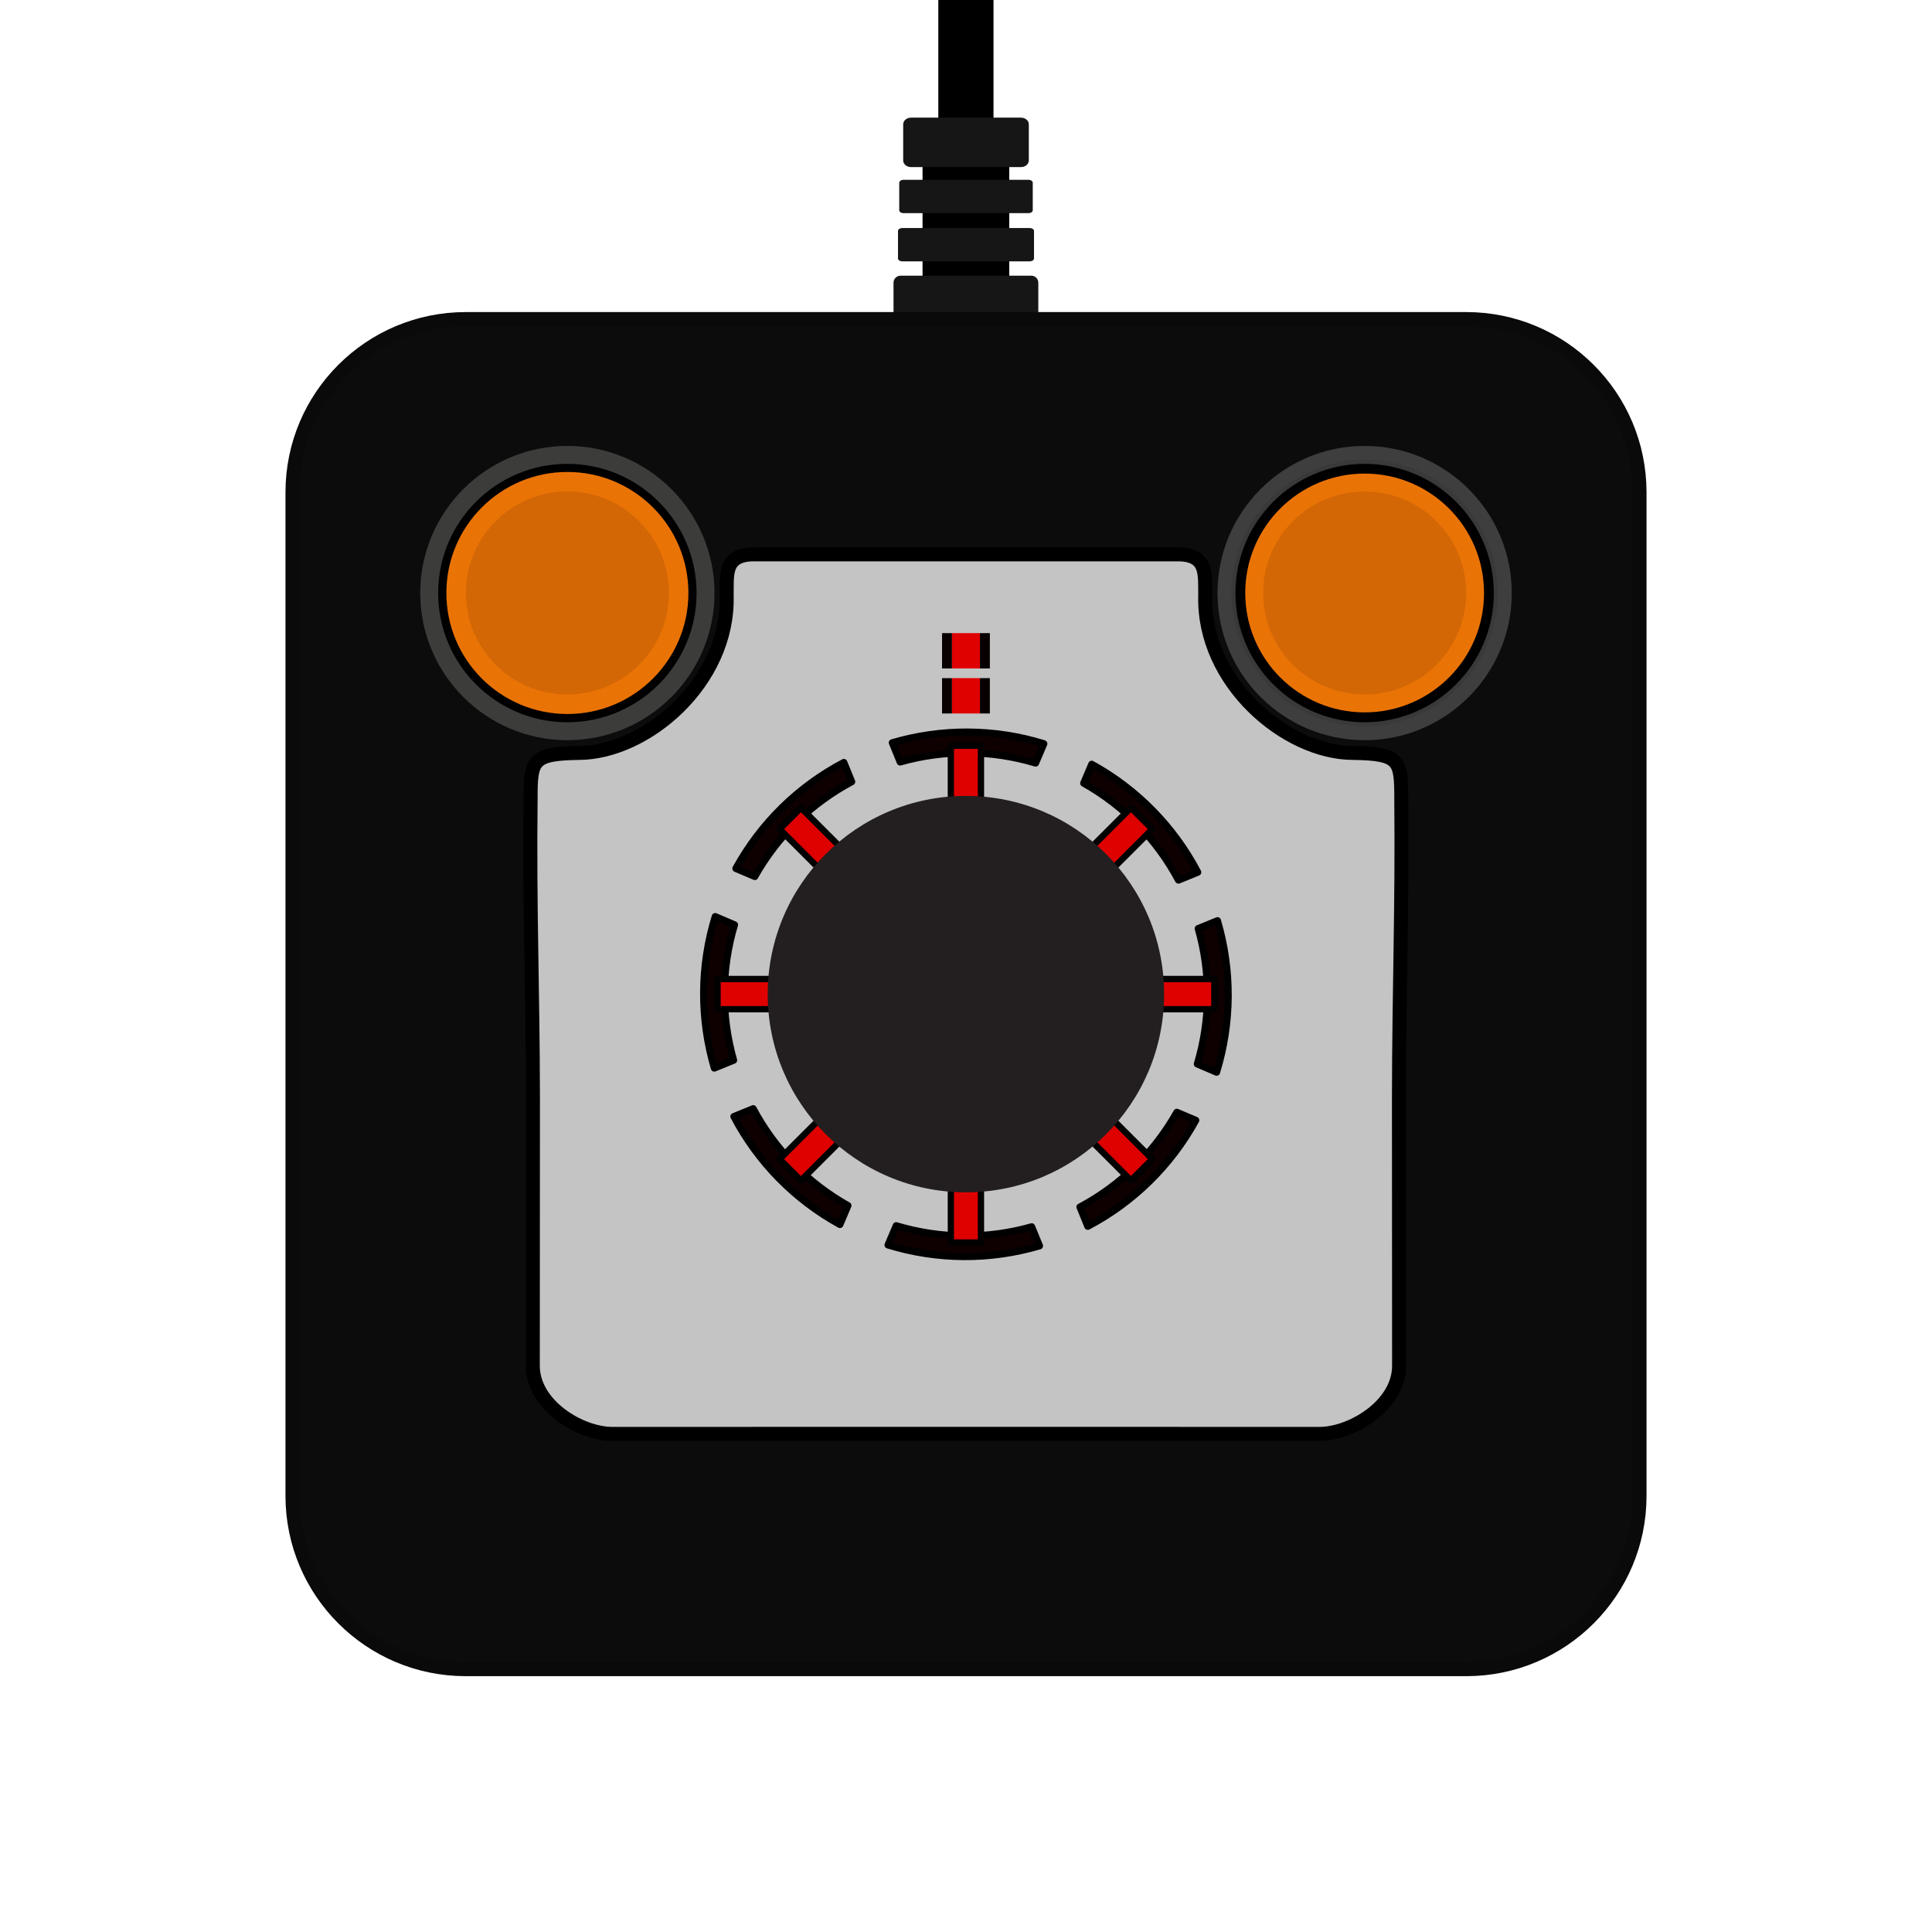
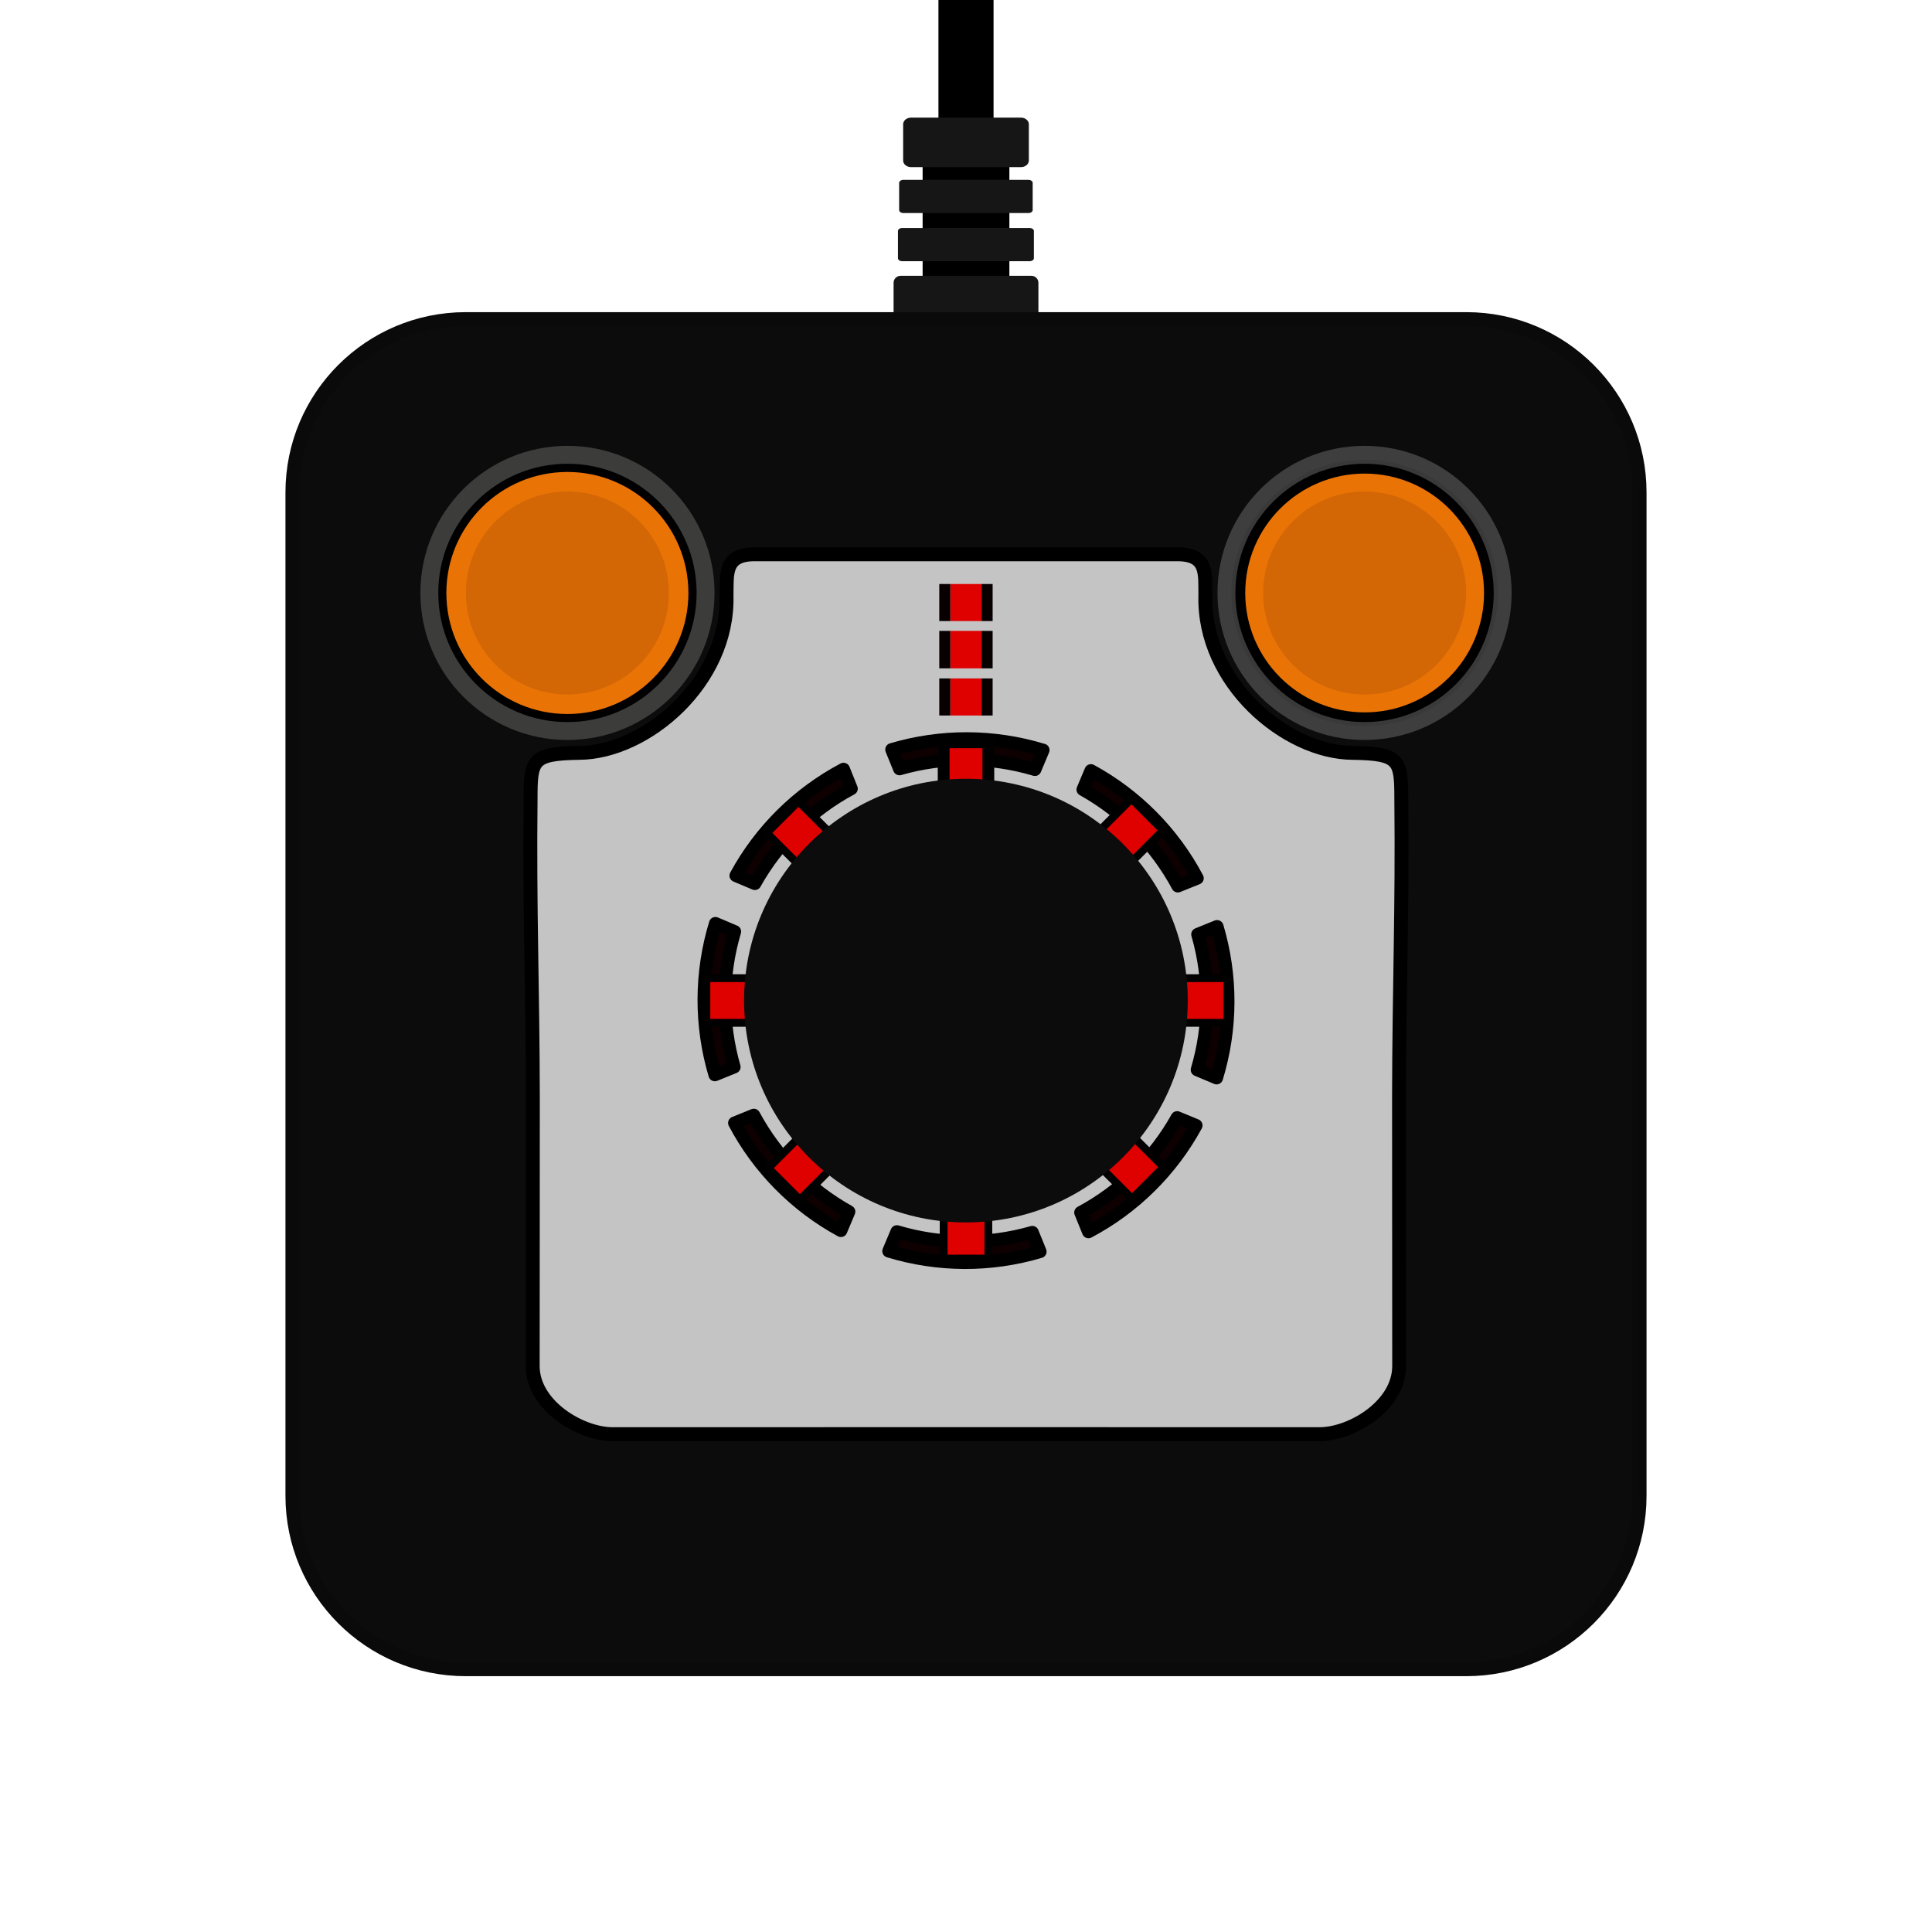
<svg xmlns="http://www.w3.org/2000/svg" width="42" height="42" viewBox="0 0 11.113 11.113" version="1.1" id="svg4925">
  <defs id="defs4919" />
  <g id="layer1" transform="translate(0,-285.8875)">
-     <g id="g5030" transform="matrix(1.030791,0,0,1.030791,-0.1710835,-8.80282)">
-       <rect ry="0" rx="0" y="285.887" x="5.402" height="0.74" width="0.308" id="rect4932" style="opacity:1;vector-effect:none;fill:#000000;fill-opacity:1;stroke:none;stroke-width:0.009;stroke-linecap:butt;stroke-linejoin:round;stroke-miterlimit:4;stroke-dasharray:none;stroke-dashoffset:0;stroke-opacity:1;paint-order:normal" />
-       <rect y="286.604" x="5.314" height="1.383" width="0.484" id="rect4880" style="opacity:1;vector-effect:none;fill:#000000;fill-opacity:1;stroke:none;stroke-width:0.027;stroke-linecap:butt;stroke-linejoin:round;stroke-miterlimit:4;stroke-dasharray:none;stroke-dashoffset:0;stroke-opacity:1;paint-order:normal" />
-       <rect ry="0.016" rx="0.024" y="286.891" x="5.184" height="0.186" width="0.745" id="rect5083-1-0-8-5-3-0-0-9" style="opacity:1;vector-effect:none;fill:#161616;fill-opacity:1;stroke:none;stroke-width:0.024;stroke-linecap:butt;stroke-linejoin:round;stroke-miterlimit:4;stroke-dasharray:none;stroke-dashoffset:0;stroke-opacity:1;paint-order:normal" />
-       <rect ry="0.039" rx="0.039" y="287.426" x="5.152" height="0.286" width="0.808" id="rect5083-1-0-8-5-3-0" style="opacity:1;vector-effect:none;fill:#161616;fill-opacity:1;stroke:none;stroke-width:0.031;stroke-linecap:butt;stroke-linejoin:round;stroke-miterlimit:4;stroke-dasharray:none;stroke-dashoffset:0;stroke-opacity:1;paint-order:normal" />
-       <rect ry="0.016" rx="0.025" y="287.16" x="5.177" height="0.186" width="0.759" id="rect5083-1-0-8-5-3-0-0" style="opacity:1;vector-effect:none;fill:#161616;fill-opacity:1;stroke:none;stroke-width:0.024;stroke-linecap:butt;stroke-linejoin:round;stroke-miterlimit:4;stroke-dasharray:none;stroke-dashoffset:0;stroke-opacity:1;paint-order:normal" />
-       <rect ry="0.037" rx="0.044" y="286.544" x="5.206" height="0.276" width="0.701" id="rect5083-1-0-8-5" style="opacity:1;vector-effect:none;fill:#161616;fill-opacity:1;stroke:none;stroke-width:0.029;stroke-linecap:butt;stroke-linejoin:round;stroke-miterlimit:4;stroke-dasharray:none;stroke-dashoffset:0;stroke-opacity:1;paint-order:normal" />
-       <rect ry="0.026" rx="0.026" y="287.694" x="5.162" height="0.294" width="0.788" id="rect5083-1-0-8-5-3" style="opacity:1;vector-effect:none;fill:#333333;fill-opacity:1;stroke:none;stroke-width:0.031;stroke-linecap:butt;stroke-linejoin:round;stroke-miterlimit:4;stroke-dasharray:none;stroke-dashoffset:0;stroke-opacity:1;paint-order:normal" />
-       <rect rx="0.967" ry="0.967" y="287.668" x="1.798" height="7.534" width="7.517" id="rect4978" style="opacity:1;vector-effect:none;fill:#0c0c0c;fill-opacity:1;stroke:#0a0a0a;stroke-width:0.078;stroke-linecap:butt;stroke-linejoin:round;stroke-miterlimit:4;stroke-dasharray:none;stroke-dashoffset:0;stroke-opacity:1;paint-order:normal" />
-       <g style="fill:#ea7306;fill-opacity:1;stroke:#000000;stroke-width:1.225;stroke-miterlimit:4;stroke-dasharray:none;stroke-opacity:1" transform="matrix(0.04862845,0,0,0.04862845,1.926759,287.869)" id="g8">
+     <g id="g4868">
+       <rect ry="0" rx="0" y="285.887" x="5.398" height="0.762" width="0.317" id="rect4932" style="opacity:1;vector-effect:none;fill:#000000;fill-opacity:1;stroke:none;stroke-width:0.01;stroke-linecap:butt;stroke-linejoin:round;stroke-miterlimit:4;stroke-dasharray:none;stroke-dashoffset:0;stroke-opacity:1;paint-order:normal" />
+       <rect y="286.626" x="5.307" height="1.426" width="0.499" id="rect4880" style="opacity:1;vector-effect:none;fill:#000000;fill-opacity:1;stroke:none;stroke-width:0.028;stroke-linecap:butt;stroke-linejoin:round;stroke-miterlimit:4;stroke-dasharray:none;stroke-dashoffset:0;stroke-opacity:1;paint-order:normal" />
+       <rect ry="0.017" rx="0.025" y="286.922" x="5.172" height="0.191" width="0.768" id="rect5083-1-0-8-5-3-0-0-9" style="opacity:1;vector-effect:none;fill:#161616;fill-opacity:1;stroke:none;stroke-width:0.025;stroke-linecap:butt;stroke-linejoin:round;stroke-miterlimit:4;stroke-dasharray:none;stroke-dashoffset:0;stroke-opacity:1;paint-order:normal" />
+       <rect ry="0.04" rx="0.04" y="287.474" x="5.14" height="0.295" width="0.833" id="rect5083-1-0-8-5-3-0" style="opacity:1;vector-effect:none;fill:#161616;fill-opacity:1;stroke:none;stroke-width:0.032;stroke-linecap:butt;stroke-linejoin:round;stroke-miterlimit:4;stroke-dasharray:none;stroke-dashoffset:0;stroke-opacity:1;paint-order:normal" />
+       <rect ry="0.017" rx="0.025" y="287.199" x="5.165" height="0.191" width="0.782" id="rect5083-1-0-8-5-3-0-0" style="opacity:1;vector-effect:none;fill:#161616;fill-opacity:1;stroke:none;stroke-width:0.025;stroke-linecap:butt;stroke-linejoin:round;stroke-miterlimit:4;stroke-dasharray:none;stroke-dashoffset:0;stroke-opacity:1;paint-order:normal" />
+       <rect ry="0.038" rx="0.046" y="286.564" x="5.195" height="0.285" width="0.723" id="rect5083-1-0-8-5" style="opacity:1;vector-effect:none;fill:#161616;fill-opacity:1;stroke:none;stroke-width:0.029;stroke-linecap:butt;stroke-linejoin:round;stroke-miterlimit:4;stroke-dasharray:none;stroke-dashoffset:0;stroke-opacity:1;paint-order:normal" />
+       <rect ry="0.026" rx="0.026" y="287.749" x="5.15" height="0.304" width="0.812" id="rect5083-1-0-8-5-3" style="opacity:1;vector-effect:none;fill:#333333;fill-opacity:1;stroke:none;stroke-width:0.032;stroke-linecap:butt;stroke-linejoin:round;stroke-miterlimit:4;stroke-dasharray:none;stroke-dashoffset:0;stroke-opacity:1;paint-order:normal" />
+       <rect rx="0.997" ry="0.997" y="287.723" x="1.682" height="7.766" width="7.749" id="rect4978" style="opacity:1;vector-effect:none;fill:#0c0c0c;fill-opacity:1;stroke:#0a0a0a;stroke-width:0.08;stroke-linecap:butt;stroke-linejoin:round;stroke-miterlimit:4;stroke-dasharray:none;stroke-dashoffset:0;stroke-opacity:1;paint-order:normal" />
+       <g style="fill:#ea7306;fill-opacity:1;stroke:#000000;stroke-width:1.225;stroke-miterlimit:4;stroke-dasharray:none;stroke-opacity:1" transform="matrix(0.05012578,0,0,0.05012578,1.815003,287.93)" id="g8">
        <circle cx="28.9" cy="27.3" r="14.5" id="circle6" style="fill:#ea7306;fill-opacity:1;stroke:#000000;stroke-width:1.225;stroke-miterlimit:4;stroke-dasharray:none;stroke-opacity:1" />
      </g>
-       <path style="fill:#3c3c3b;fill-opacity:1;stroke-width:0.05" id="path30" d="m 4.153,289.197 c 0,0.453 -0.368,0.821 -0.821,0.821 -0.453,0 -0.821,-0.368 -0.821,-0.821 0,-0.453 0.368,-0.821 0.821,-0.821 0.453,0 0.821,0.368 0.821,0.821 z m -0.821,-0.721 c -0.398,0 -0.721,0.323 -0.721,0.721 0,0.398 0.323,0.721 0.721,0.721 0.398,0 0.721,-0.323 0.721,-0.721 0,-0.398 -0.323,-0.721 -0.721,-0.721 z" />
-       <path id="rect4815" d="m 4.384,288.981 c -0.181,-0.004 -0.161,0.111 -0.163,0.229 0.014,0.485 -0.45,0.877 -0.822,0.879 -0.264,0.004 -0.272,0.04 -0.272,0.256 -0.007,0.615 0.012,1.052 0.013,1.667 l -8.083e-4,1.497 c 0,0.221 0.265,0.38 0.444,0.38 l 1.973,-3.8e-4 1.973,3.8e-4 c 0.179,-5e-5 0.444,-0.159 0.444,-0.38 l -8.039e-4,-1.497 c 8.55e-4,-0.615 0.019,-1.052 0.013,-1.667 0,-0.217 -0.008,-0.252 -0.272,-0.256 -0.372,-0.002 -0.836,-0.394 -0.822,-0.879 -0.002,-0.118 0.017,-0.233 -0.163,-0.229 H 5.756 5.356 Z" style="opacity:1;vector-effect:none;fill:#c4c4c4;fill-opacity:1;stroke:#000000;stroke-width:0.078;stroke-linecap:butt;stroke-linejoin:round;stroke-miterlimit:4;stroke-dasharray:none;stroke-dashoffset:0;stroke-opacity:1;paint-order:normal" />
-       <path id="path4796" d="m 5.99,290.037 a 1.465,1.465 0 0 0 -0.845,-0.005 l 0.044,0.108 a 1.349,1.349 0 0 1 0.756,0.006 l 0.046,-0.108 a 1.465,1.465 0 0 0 -7.202e-4,-3e-4 z m 0.268,0.115 -0.045,0.106 a 1.349,1.349 0 0 1 0.529,0.541 l 0.108,-0.044 a 1.465,1.465 0 0 0 -0.592,-0.603 z m 0.702,0.873 -0.108,0.044 a 1.349,1.349 0 0 1 -0.005,0.756 l 0.108,0.046 a 1.465,1.465 0 0 0 0.005,-0.846 z m -2.085,-0.883 a 1.465,1.465 0 0 0 -0.603,0.592 l 0.106,0.045 a 1.349,1.349 0 0 1 0.541,-0.529 z m -0.718,0.86 a 1.465,1.465 0 0 0 -0.005,0.846 l 0.108,-0.044 a 1.349,1.349 0 0 1 0.005,-0.756 z m 2.576,1.092 a 1.349,1.349 0 0 1 -0.541,0.529 l 0.044,0.108 a 1.465,1.465 0 0 0 0.603,-0.592 z m -2.364,-0.02 -0.108,0.044 a 1.465,1.465 0 0 0 0.592,0.603 l 0.045,-0.106 a 1.349,1.349 0 0 1 -0.529,-0.541 z m 1.554,0.659 a 1.349,1.349 0 0 1 -0.756,-0.006 l -0.046,0.108 a 1.465,1.465 0 0 0 0.846,0.005 z" style="opacity:1;vector-effect:none;fill:#0e0000;fill-opacity:1;stroke:#000000;stroke-width:0.039;stroke-linecap:butt;stroke-linejoin:round;stroke-miterlimit:4;stroke-dasharray:none;stroke-dashoffset:0;stroke-opacity:1;paint-order:normal" />
-       <rect y="292.501" x="5.472" height="0.32" width="0.168" id="rect4778-9" style="opacity:1;vector-effect:none;fill:#df0000;fill-opacity:1;stroke:#010101;stroke-width:0.035;stroke-linecap:butt;stroke-linejoin:round;stroke-miterlimit:4;stroke-dasharray:none;stroke-dashoffset:0;stroke-opacity:1;paint-order:normal" />
-       <rect y="290.049" x="5.472" height="0.32" width="0.168" id="rect4778-9-2" style="opacity:1;vector-effect:none;fill:#df0000;fill-opacity:1;stroke:#010101;stroke-width:0.035;stroke-linecap:butt;stroke-linejoin:round;stroke-miterlimit:4;stroke-dasharray:none;stroke-dashoffset:0;stroke-opacity:1;paint-order:normal" />
-       <g id="g5002-7" transform="matrix(0,0.04971352,-0.04971352,0,8.962282,287.8822)">
-         <rect style="opacity:1;vector-effect:none;fill:#df0000;fill-opacity:1;stroke:#010101;stroke-width:0.714;stroke-linecap:butt;stroke-linejoin:round;stroke-miterlimit:4;stroke-dasharray:none;stroke-dashoffset:0;stroke-opacity:1;paint-order:normal" id="rect4778-9-7" width="3.387" height="6.445" x="69.772" y="89.955" />
-         <rect style="opacity:1;vector-effect:none;fill:#df0000;fill-opacity:1;stroke:#010101;stroke-width:0.714;stroke-linecap:butt;stroke-linejoin:round;stroke-miterlimit:4;stroke-dasharray:none;stroke-dashoffset:0;stroke-opacity:1;paint-order:normal" id="rect4778-9-2-5" width="3.387" height="6.445" x="69.772" y="40.626" />
-       </g>
-       <g id="g5002-7-4" transform="matrix(-0.03515277,0.03515277,-0.03515277,-0.03515277,10.47689,291.3312)">
-         <rect style="opacity:1;vector-effect:none;fill:#df0000;fill-opacity:1;stroke:#010101;stroke-width:0.714;stroke-linecap:butt;stroke-linejoin:round;stroke-miterlimit:4;stroke-dasharray:none;stroke-dashoffset:0;stroke-opacity:1;paint-order:normal" id="rect4778-9-7-8" width="3.387" height="6.445" x="69.772" y="89.955" />
-         <rect style="opacity:1;vector-effect:none;fill:#df0000;fill-opacity:1;stroke:#010101;stroke-width:0.714;stroke-linecap:butt;stroke-linejoin:round;stroke-miterlimit:4;stroke-dasharray:none;stroke-dashoffset:0;stroke-opacity:1;paint-order:normal" id="rect4778-9-2-5-1" width="3.387" height="6.445" x="69.772" y="40.626" />
-       </g>
-       <g id="g5002-7-4-3" transform="matrix(-0.03515277,-0.03515277,0.03515277,-0.03515277,5.660037,296.3557)">
-         <rect style="opacity:1;vector-effect:none;fill:#df0000;fill-opacity:1;stroke:#010101;stroke-width:0.714;stroke-linecap:butt;stroke-linejoin:round;stroke-miterlimit:4;stroke-dasharray:none;stroke-dashoffset:0;stroke-opacity:1;paint-order:normal" id="rect4778-9-7-8-6" width="3.387" height="6.445" x="69.772" y="89.955" />
-         <rect style="opacity:1;vector-effect:none;fill:#df0000;fill-opacity:1;stroke:#010101;stroke-width:0.714;stroke-linecap:butt;stroke-linejoin:round;stroke-miterlimit:4;stroke-dasharray:none;stroke-dashoffset:0;stroke-opacity:1;paint-order:normal" id="rect4778-9-2-5-1-8" width="3.387" height="6.445" x="69.772" y="40.626" />
-       </g>
-       <g transform="matrix(0.05173239,0,0,0.05173239,1.87722,287.8967)" id="g5237">
-         <path style="opacity:1;vector-effect:none;fill:#df0000;fill-opacity:1;stroke:none;stroke-width:0.518;stroke-linecap:butt;stroke-linejoin:round;stroke-miterlimit:4;stroke-dasharray:none;stroke-dashoffset:0;stroke-opacity:1;paint-order:normal" d="m 69.607,34.312 h 3.019 v 3.812 h -3.019 z" id="rect4778-9-2-6" />
-         <path style="opacity:1;vector-effect:none;fill:#080000;fill-opacity:1;stroke:none;stroke-width:0.309;stroke-linecap:butt;stroke-linejoin:round;stroke-miterlimit:4;stroke-dasharray:none;stroke-dashoffset:0;stroke-opacity:1;paint-order:normal" d="m 68.537,34.312 h 1.07 v 3.812 h -1.07 z" id="rect4778-9-2-6-5" />
-         <path style="opacity:1;vector-effect:none;fill:#080000;fill-opacity:1;stroke:none;stroke-width:0.309;stroke-linecap:butt;stroke-linejoin:round;stroke-miterlimit:4;stroke-dasharray:none;stroke-dashoffset:0;stroke-opacity:1;paint-order:normal" d="m 72.626,34.312 h 1.07 v 3.812 h -1.07 z" id="rect4778-9-2-6-5-8" />
-       </g>
-       <g transform="matrix(0.05173239,0,0,0.05173239,1.87722,287.6455)" id="g5237-6">
-         <path style="opacity:1;vector-effect:none;fill:#df0000;fill-opacity:1;stroke:none;stroke-width:0.518;stroke-linecap:butt;stroke-linejoin:round;stroke-miterlimit:4;stroke-dasharray:none;stroke-dashoffset:0;stroke-opacity:1;paint-order:normal" d="m 69.607,34.312 h 3.019 v 3.812 h -3.019 z" id="rect4778-9-2-6-2" />
-         <path style="opacity:1;vector-effect:none;fill:#080000;fill-opacity:1;stroke:none;stroke-width:0.309;stroke-linecap:butt;stroke-linejoin:round;stroke-miterlimit:4;stroke-dasharray:none;stroke-dashoffset:0;stroke-opacity:1;paint-order:normal" d="m 68.537,34.312 h 1.07 v 3.812 h -1.07 z" id="rect4778-9-2-6-5-84" />
-         <path style="opacity:1;vector-effect:none;fill:#080000;fill-opacity:1;stroke:none;stroke-width:0.309;stroke-linecap:butt;stroke-linejoin:round;stroke-miterlimit:4;stroke-dasharray:none;stroke-dashoffset:0;stroke-opacity:1;paint-order:normal" d="m 72.626,34.312 h 1.07 v 3.812 h -1.07 z" id="rect4778-9-2-6-5-8-7" />
-       </g>
-       <circle r="1.106" cx="5.556" cy="291.435" id="circle34" style="opacity:1;fill:#231f20;stroke-width:0.026" />
-       <g style="fill:#ea7306;fill-opacity:1;stroke:#000000;stroke-width:1.597;stroke-miterlimit:4;stroke-dasharray:none;stroke-opacity:1" transform="matrix(0.04862845,0,0,0.04862845,6.375639,287.869)" id="g8-6">
+       <path style="fill:#3c3c3b;fill-opacity:1;stroke-width:0.051" id="path30" d="m 4.11,289.298 c 0,0.467 -0.379,0.846 -0.846,0.846 -0.467,0 -0.846,-0.379 -0.846,-0.846 0,-0.467 0.379,-0.846 0.846,-0.846 0.467,0 0.846,0.379 0.846,0.846 z m -0.846,-0.743 c -0.41,0 -0.743,0.333 -0.743,0.743 0,0.41 0.333,0.743 0.743,0.743 0.41,0 0.743,-0.333 0.743,-0.743 0,-0.41 -0.333,-0.743 -0.743,-0.743 z" />
+       <g style="fill:#ea7306;fill-opacity:1;stroke:#000000;stroke-width:1.597;stroke-miterlimit:4;stroke-dasharray:none;stroke-opacity:1" transform="matrix(0.05012578,0,0,0.05012578,6.400869,287.93)" id="g8-6">
        <circle cx="28.9" cy="27.3" r="14.5" id="circle6-9" style="fill:#ea7306;fill-opacity:1;stroke:#000000;stroke-width:1.597;stroke-miterlimit:4;stroke-dasharray:none;stroke-opacity:1" />
      </g>
-       <path style="fill:#666666;fill-opacity:0.56;stroke-width:0.05" id="path30-3" d="m 8.602,289.197 c 0,0.453 -0.368,0.821 -0.821,0.821 -0.453,0 -0.821,-0.368 -0.821,-0.821 0,-0.453 0.368,-0.821 0.821,-0.821 0.453,0 0.821,0.368 0.821,0.821 z m -0.821,-0.721 c -0.398,0 -0.721,0.323 -0.721,0.721 0,0.398 0.323,0.721 0.721,0.721 0.398,0 0.721,-0.323 0.721,-0.721 0,-0.398 -0.323,-0.721 -0.721,-0.721 z" />
-       <g style="fill:#d36705;fill-opacity:1;stroke:none;stroke-opacity:1" transform="matrix(0.03907021,0,0,0.03907021,2.202992,288.1299)" id="g8-69">
+       <path style="fill:#666666;fill-opacity:0.56;stroke-width:0.051" id="path30-3" d="m 8.695,289.298 c 0,0.467 -0.379,0.846 -0.846,0.846 -0.467,0 -0.846,-0.379 -0.846,-0.846 0,-0.467 0.379,-0.846 0.846,-0.846 0.467,0 0.846,0.379 0.846,0.846 z m -0.846,-0.743 c -0.41,0 -0.743,0.333 -0.743,0.743 0,0.41 0.333,0.743 0.743,0.743 0.41,0 0.743,-0.333 0.743,-0.743 0,-0.41 -0.333,-0.743 -0.743,-0.743 z" />
+       <g style="fill:#d36705;fill-opacity:1;stroke:none;stroke-opacity:1" transform="matrix(0.04027323,0,0,0.04027323,2.099741,288.199)" id="g8-69">
        <circle cx="28.9" cy="27.3" r="14.5" id="circle6-2" style="fill:#d36705;fill-opacity:1;stroke:none;stroke-opacity:1" />
      </g>
-       <g style="fill:#d36705;fill-opacity:1;stroke:none;stroke-opacity:1" transform="matrix(0.03907021,0,0,0.03907021,6.651872,288.1299)" id="g8-69-2">
+       <g style="fill:#d36705;fill-opacity:1;stroke:none;stroke-opacity:1" transform="matrix(0.04027323,0,0,0.04027323,6.685608,288.199)" id="g8-69-2">
        <circle cx="28.9" cy="27.3" r="14.5" id="circle6-2-4" style="fill:#d36705;fill-opacity:1;stroke:none;stroke-opacity:1" />
      </g>
+       <path id="rect4815" d="m 4.348,289.076 c -0.186,-0.004 -0.166,0.115 -0.169,0.236 0.014,0.5 -0.464,0.904 -0.847,0.906 -0.272,0.004 -0.28,0.041 -0.28,0.264 -0.007,0.634 0.012,1.084 0.013,1.719 l -8.332e-4,1.544 c 0,0.227 0.274,0.391 0.458,0.392 l 2.034,-3.9e-4 2.034,3.9e-4 c 0.184,-5e-5 0.458,-0.164 0.458,-0.392 l -8.287e-4,-1.544 c 8.813e-4,-0.634 0.02,-1.085 0.013,-1.719 0,-0.223 -0.009,-0.26 -0.28,-0.264 -0.384,-0.002 -0.861,-0.406 -0.847,-0.906 -0.002,-0.122 0.018,-0.24 -0.169,-0.236 H 5.762 5.35 Z" style="opacity:1;vector-effect:none;fill:#c4c4c4;fill-opacity:1;stroke:#000000;stroke-width:0.08;stroke-linecap:butt;stroke-linejoin:round;stroke-miterlimit:4;stroke-dasharray:none;stroke-dashoffset:0;stroke-opacity:1;paint-order:normal" />
+       <g transform="matrix(0.05949902,0,0,0.05592343,1.324882,287.3279)" id="g5237-9-4">
+         <path style="opacity:1;vector-effect:none;fill:#df0000;fill-opacity:1;stroke:none;stroke-width:0.518;stroke-linecap:butt;stroke-linejoin:round;stroke-miterlimit:4;stroke-dasharray:none;stroke-dashoffset:0;stroke-opacity:1;paint-order:normal" d="m 69.607,34.312 h 3.019 v 3.812 h -3.019 z" id="rect4778-9-2-6-22-8" />
+         <path style="opacity:1;vector-effect:none;fill:#080000;fill-opacity:1;stroke:none;stroke-width:0.309;stroke-linecap:butt;stroke-linejoin:round;stroke-miterlimit:4;stroke-dasharray:none;stroke-dashoffset:0;stroke-opacity:1;paint-order:normal" d="m 68.537,34.312 h 1.07 v 3.812 h -1.07 z" id="rect4778-9-2-6-5-4-1" />
+         <path style="opacity:1;vector-effect:none;fill:#080000;fill-opacity:1;stroke:none;stroke-width:0.309;stroke-linecap:butt;stroke-linejoin:round;stroke-miterlimit:4;stroke-dasharray:none;stroke-dashoffset:0;stroke-opacity:1;paint-order:normal" d="m 72.626,34.312 h 1.07 v 3.812 h -1.07 z" id="rect4778-9-2-6-5-8-77-2" />
+       </g>
+       <path id="path4796-6" d="m 5.999,290.202 a 1.508,1.508 0 0 0 -0.87,-0.003 l 0.045,0.111 a 1.389,1.389 0 0 1 0.779,0.004 l 0.047,-0.112 a 1.508,1.508 0 0 0 -7.426e-4,-2.5e-4 z m 0.276,0.118 -0.046,0.109 a 1.389,1.389 0 0 1 0.546,0.555 l 0.112,-0.045 a 1.508,1.508 0 0 0 -0.612,-0.619 z m 0.725,0.897 -0.111,0.045 a 1.389,1.389 0 0 1 -0.003,0.779 l 0.112,0.047 a 1.508,1.508 0 0 0 0.003,-0.871 z M 4.852,290.312 a 1.508,1.508 0 0 0 -0.619,0.612 l 0.109,0.046 a 1.389,1.389 0 0 1 0.555,-0.546 z m -0.737,0.887 a 1.508,1.508 0 0 0 -0.003,0.871 l 0.111,-0.045 a 1.389,1.389 0 0 1 0.003,-0.779 z m 2.656,1.117 a 1.389,1.389 0 0 1 -0.555,0.546 l 0.045,0.111 a 1.508,1.508 0 0 0 0.619,-0.612 z m -2.435,-0.014 -0.111,0.045 a 1.508,1.508 0 0 0 0.612,0.619 l 0.046,-0.109 A 1.389,1.389 0 0 1 4.336,292.302 Z m 1.602,0.674 a 1.389,1.389 0 0 1 -0.779,-0.004 l -0.047,0.112 a 1.508,1.508 0 0 0 0.871,0.003 z" style="opacity:1;vector-effect:none;fill:#0e0000;fill-opacity:1;stroke:#000000;stroke-width:0.074;stroke-linecap:butt;stroke-linejoin:round;stroke-miterlimit:4;stroke-dasharray:none;stroke-dashoffset:0;stroke-opacity:1;paint-order:normal" />
+       <rect transform="rotate(135)" y="-211.633" x="202.167" height="0.338" width="0.257" id="rect4778-9-2-3-0-4-0-5-9" style="opacity:1;vector-effect:none;fill:#df0000;fill-opacity:1;stroke:#010101;stroke-width:0.045;stroke-linecap:butt;stroke-linejoin:round;stroke-miterlimit:4;stroke-dasharray:none;stroke-dashoffset:0;stroke-opacity:1;paint-order:normal" />
+       <rect transform="rotate(45)" y="200.8" x="210.004" height="0.338" width="0.257" id="rect4778-9-2-3-0-4" style="opacity:1;vector-effect:none;fill:#df0000;fill-opacity:1;stroke:#010101;stroke-width:0.045;stroke-linecap:butt;stroke-linejoin:round;stroke-miterlimit:4;stroke-dasharray:none;stroke-dashoffset:0;stroke-opacity:1;paint-order:normal" />
+       <rect transform="rotate(-90)" y="4.063" x="-291.771" height="0.338" width="0.257" id="rect4778-9-2-7" style="opacity:1;vector-effect:none;fill:#df0000;fill-opacity:1;stroke:#010101;stroke-width:0.045;stroke-linecap:butt;stroke-linejoin:round;stroke-miterlimit:4;stroke-dasharray:none;stroke-dashoffset:0;stroke-opacity:1;paint-order:normal" />
+       <rect transform="rotate(-90)" y="6.722" x="-291.771" height="0.338" width="0.257" id="rect4778-9-2-3" style="opacity:1;vector-effect:none;fill:#df0000;fill-opacity:1;stroke:#010101;stroke-width:0.045;stroke-linecap:butt;stroke-linejoin:round;stroke-miterlimit:4;stroke-dasharray:none;stroke-dashoffset:0;stroke-opacity:1;paint-order:normal" />
+       <rect transform="rotate(45)" y="203.441" x="210.029" height="0.338" width="0.257" id="rect4778-9-2-3-0-4-0" style="opacity:1;vector-effect:none;fill:#df0000;fill-opacity:1;stroke:#010101;stroke-width:0.045;stroke-linecap:butt;stroke-linejoin:round;stroke-miterlimit:4;stroke-dasharray:none;stroke-dashoffset:0;stroke-opacity:1;paint-order:normal" />
+       <rect transform="rotate(135)" y="-208.998" x="202.165" height="0.338" width="0.257" id="rect4778-9-2-3-0-4-0-5" style="opacity:1;vector-effect:none;fill:#df0000;fill-opacity:1;stroke:#010101;stroke-width:0.045;stroke-linecap:butt;stroke-linejoin:round;stroke-miterlimit:4;stroke-dasharray:none;stroke-dashoffset:0;stroke-opacity:1;paint-order:normal" />
+       <g transform="matrix(0.05949902,0,0,0.05592343,1.324881,287.8711)" id="g5237-5">
+         <path style="opacity:1;vector-effect:none;fill:#df0000;fill-opacity:1;stroke:none;stroke-width:0.518;stroke-linecap:butt;stroke-linejoin:round;stroke-miterlimit:4;stroke-dasharray:none;stroke-dashoffset:0;stroke-opacity:1;paint-order:normal" d="m 69.607,34.312 h 3.019 v 3.812 h -3.019 z" id="rect4778-9-2-6-3" />
+         <path style="opacity:1;vector-effect:none;fill:#080000;fill-opacity:1;stroke:none;stroke-width:0.309;stroke-linecap:butt;stroke-linejoin:round;stroke-miterlimit:4;stroke-dasharray:none;stroke-dashoffset:0;stroke-opacity:1;paint-order:normal" d="m 68.537,34.312 h 1.07 v 3.812 h -1.07 z" id="rect4778-9-2-6-5-5" />
+         <path style="opacity:1;vector-effect:none;fill:#080000;fill-opacity:1;stroke:none;stroke-width:0.309;stroke-linecap:butt;stroke-linejoin:round;stroke-miterlimit:4;stroke-dasharray:none;stroke-dashoffset:0;stroke-opacity:1;paint-order:normal" d="m 72.626,34.312 h 1.07 v 3.812 h -1.07 z" id="rect4778-9-2-6-5-8-6" />
+       </g>
+       <g transform="matrix(0.05949902,0,0,0.0565384,1.324882,287.5765)" id="g5237-9">
+         <path style="opacity:1;vector-effect:none;fill:#df0000;fill-opacity:1;stroke:none;stroke-width:0.518;stroke-linecap:butt;stroke-linejoin:round;stroke-miterlimit:4;stroke-dasharray:none;stroke-dashoffset:0;stroke-opacity:1;paint-order:normal" d="m 69.607,34.312 h 3.019 v 3.812 h -3.019 z" id="rect4778-9-2-6-22" />
+         <path style="opacity:1;vector-effect:none;fill:#080000;fill-opacity:1;stroke:none;stroke-width:0.309;stroke-linecap:butt;stroke-linejoin:round;stroke-miterlimit:4;stroke-dasharray:none;stroke-dashoffset:0;stroke-opacity:1;paint-order:normal" d="m 68.537,34.312 h 1.07 v 3.812 h -1.07 z" id="rect4778-9-2-6-5-4" />
+         <path style="opacity:1;vector-effect:none;fill:#080000;fill-opacity:1;stroke:none;stroke-width:0.309;stroke-linecap:butt;stroke-linejoin:round;stroke-miterlimit:4;stroke-dasharray:none;stroke-dashoffset:0;stroke-opacity:1;paint-order:normal" d="m 72.626,34.312 h 1.07 v 3.812 h -1.07 z" id="rect4778-9-2-6-5-8-77" />
+       </g>
+       <rect y="290.157" x="5.428" height="0.338" width="0.257" id="rect4778-9-2-3-0" style="opacity:1;vector-effect:none;fill:#df0000;fill-opacity:1;stroke:#010101;stroke-width:0.068;stroke-linecap:butt;stroke-linejoin:round;stroke-miterlimit:4;stroke-dasharray:none;stroke-dashoffset:0;stroke-opacity:1;paint-order:normal" />
+       <rect y="292.789" x="5.428" height="0.338" width="0.257" id="rect4778-9-2-8" style="opacity:1;vector-effect:none;fill:#df0000;fill-opacity:1;stroke:#010101;stroke-width:0.045;stroke-linecap:butt;stroke-linejoin:round;stroke-miterlimit:4;stroke-dasharray:none;stroke-dashoffset:0;stroke-opacity:1;paint-order:normal" />
+       <circle r="1.276" cx="5.556" cy="291.643" id="circle34-2" style="opacity:1;fill:#0c0c0c;fill-opacity:1;stroke-width:0.03" />
    </g>
  </g>
</svg>
